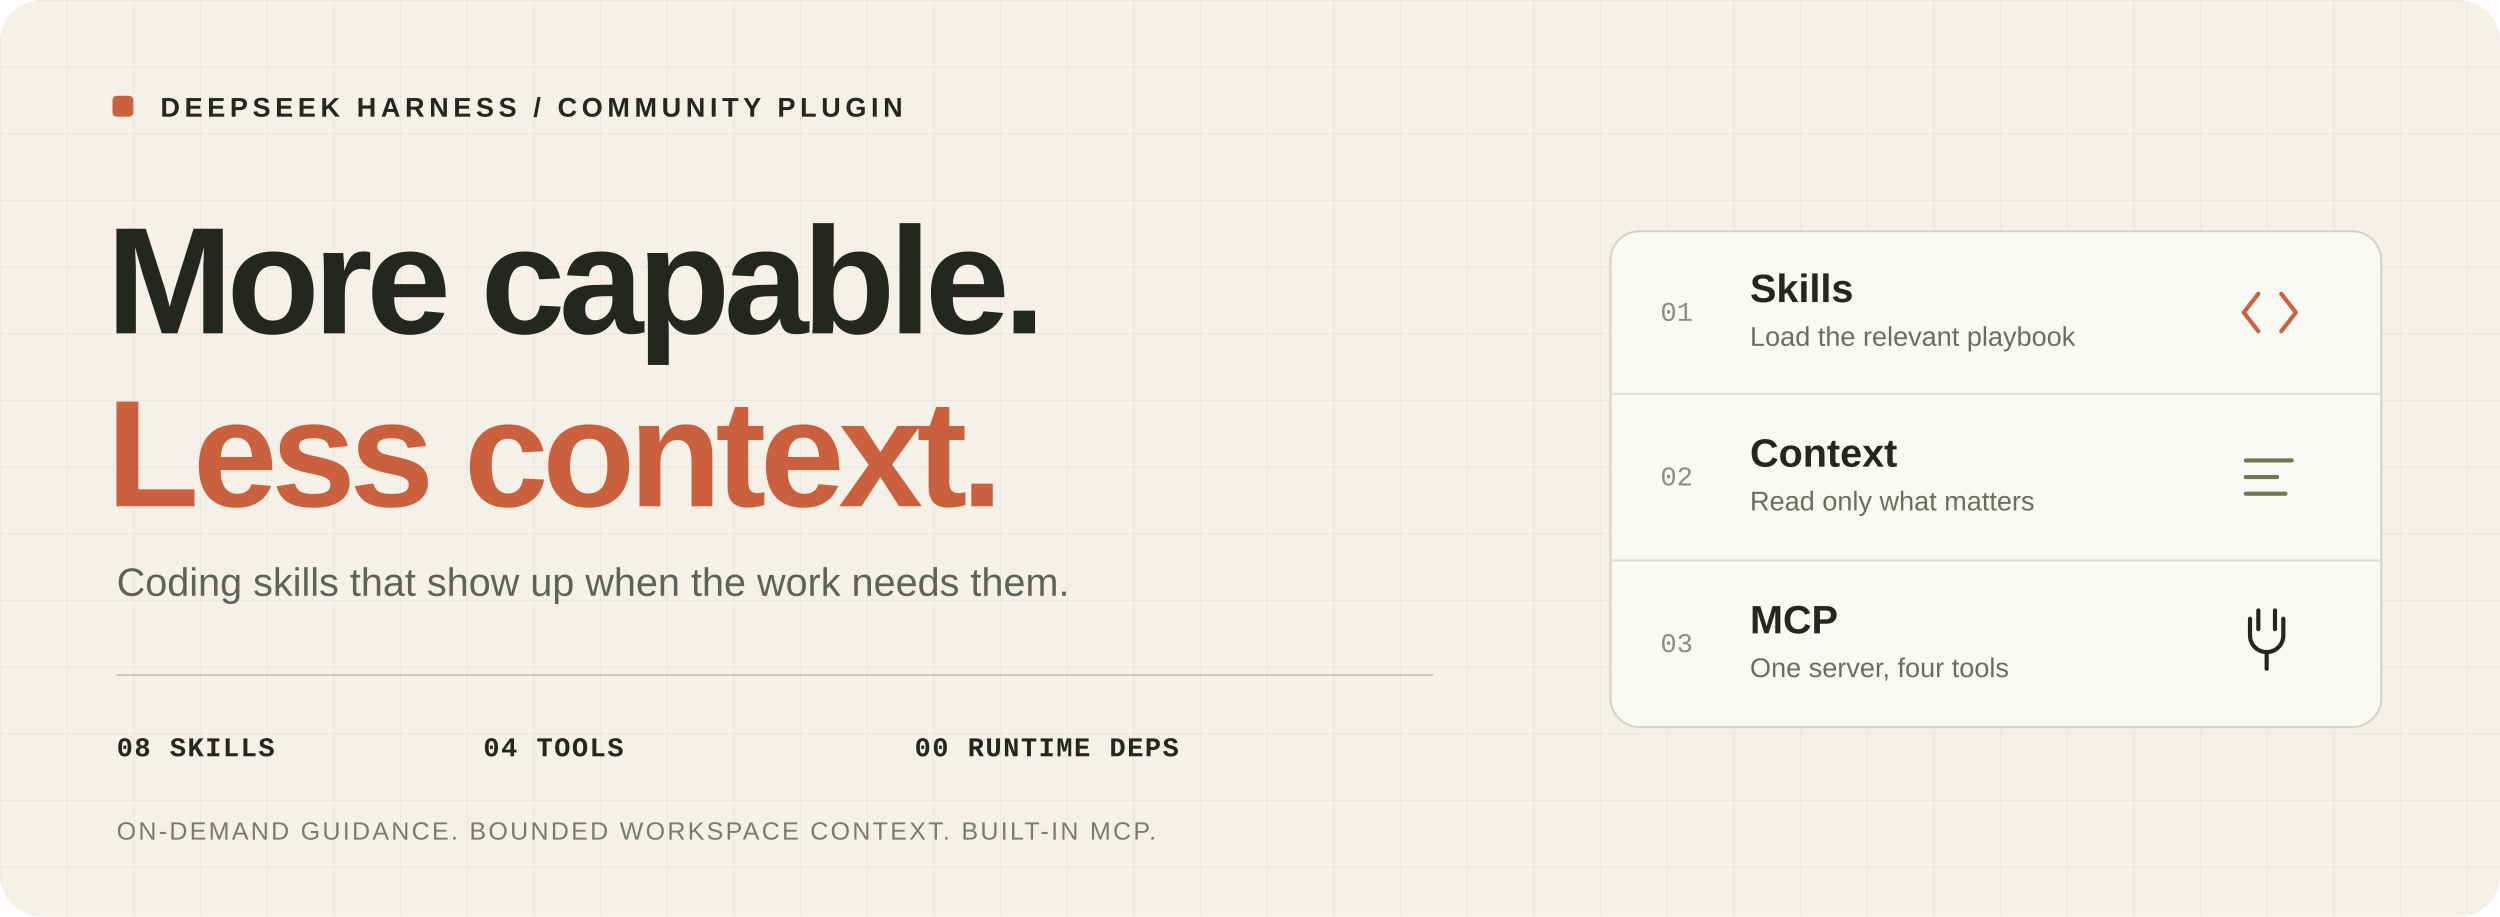
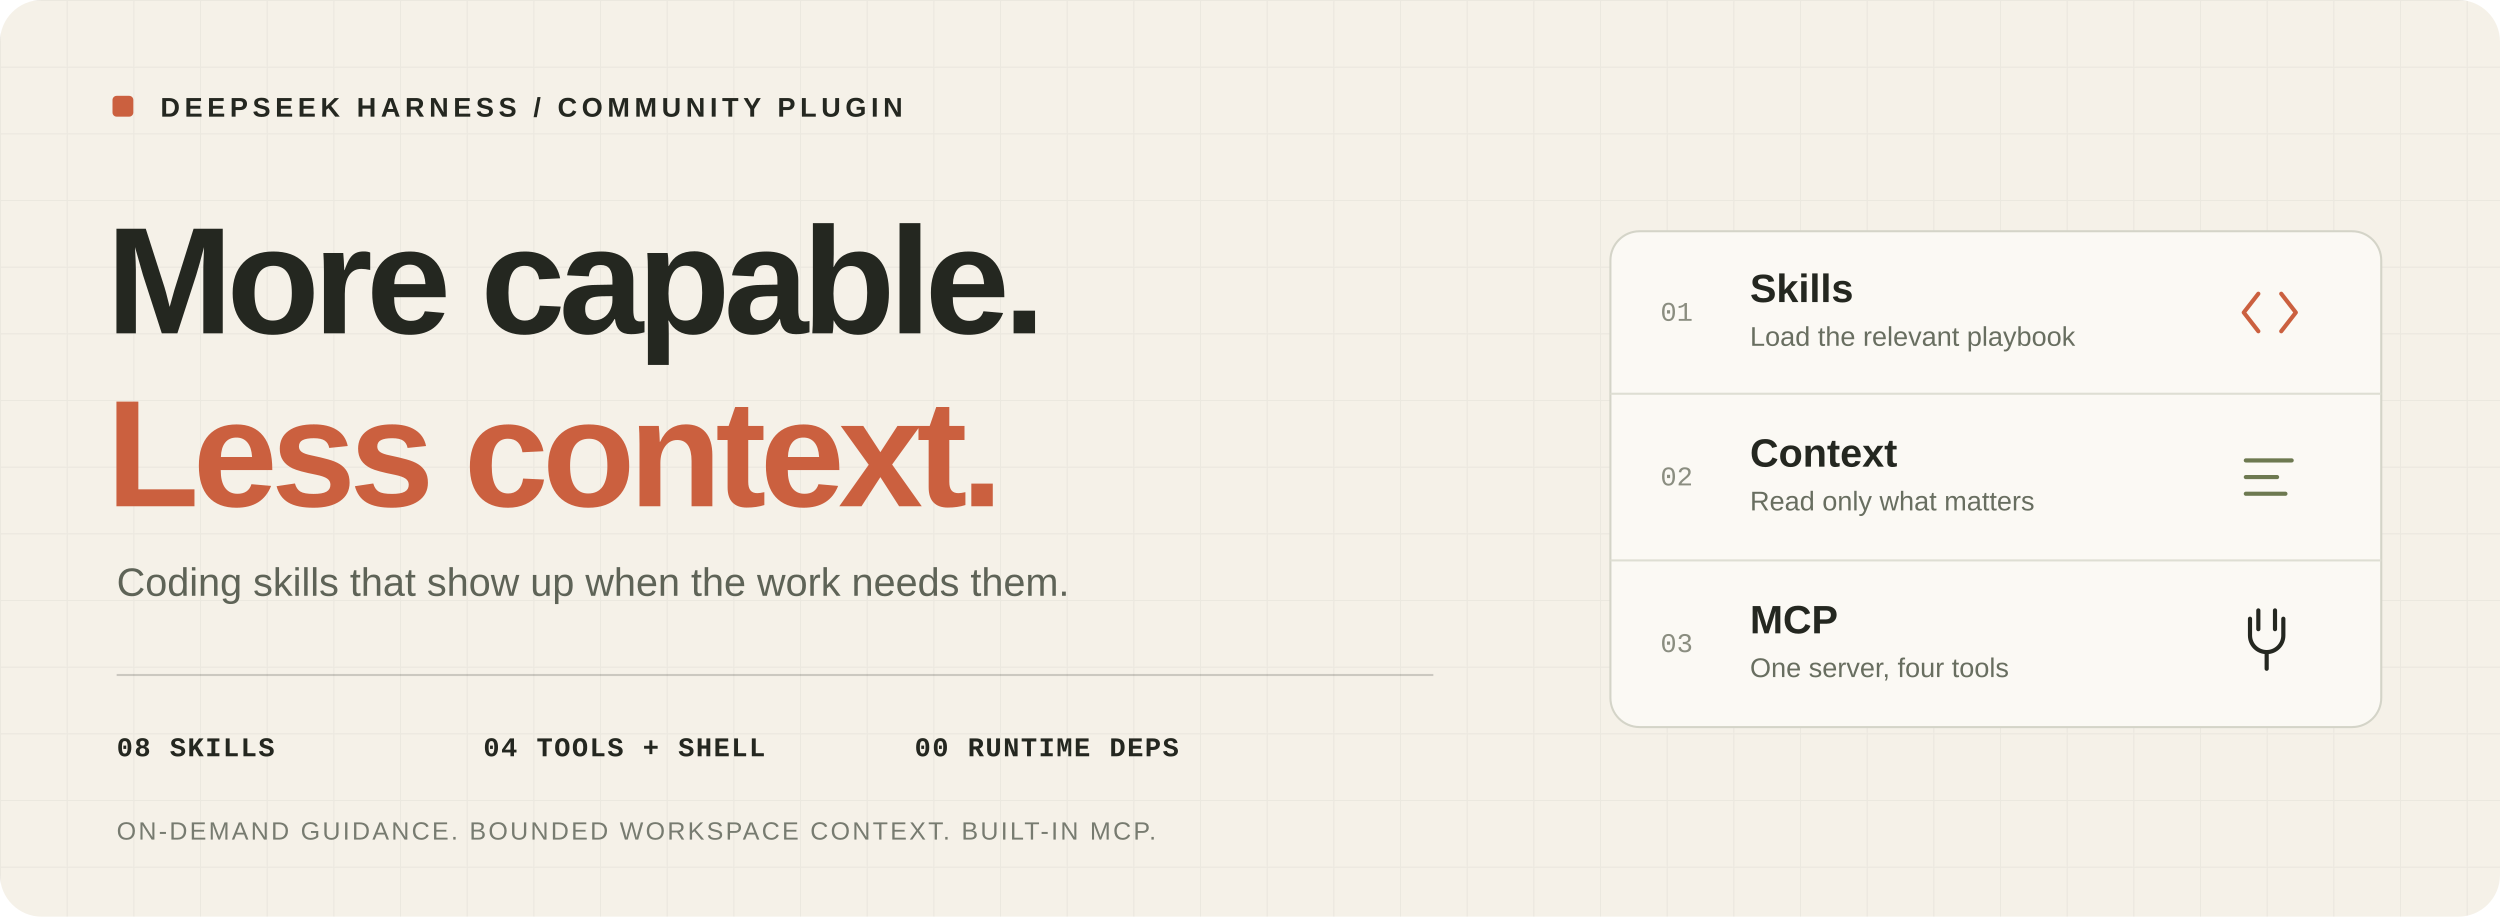
<svg xmlns="http://www.w3.org/2000/svg" width="1200" height="440" viewBox="0 0 1200 440" role="img" aria-labelledby="title desc">
  <defs>
    <pattern id="grid" width="32" height="32" patternUnits="userSpaceOnUse">
      <path d="M32 0H0V32" fill="none" stroke="#242720" stroke-opacity=".045" />
    </pattern>
  </defs>
  <rect width="1200" height="440" rx="20" fill="#f5f1e8" />
  <rect width="1200" height="440" rx="20" fill="url(#grid)" />
  <path d="M1077-65a248 248 0 0 1 248 248" fill="none" stroke="#cb603f" stroke-width="34" opacity=".12" />
  <path d="M1109-65a216 216 0 0 1 216 216" fill="none" stroke="#6d7950" stroke-width="2" opacity=".35" />
  <g font-family="Arial, Helvetica, sans-serif" fill="#242720">
    <rect x="54" y="46" width="10" height="10" rx="2" fill="#cb603f" />
    <text x="77" y="56" font-size="13" font-weight="700" letter-spacing="2.2">DEEPSEEK HARNESS / COMMUNITY PLUGIN</text>
    <text x="51" y="160" font-size="73" font-weight="700" letter-spacing="-3">More capable.</text>
    <text x="51" y="243" font-size="73" font-weight="700" letter-spacing="-3" fill="#cb603f">Less context.</text>
    <text x="56" y="286" font-size="19" fill="#5e6357">Coding skills that show up when the work needs them.</text>
    <path d="M56 324H688" stroke="#242720" stroke-opacity=".2" />
    <g font-family="Consolas, 'Courier New', monospace" font-size="13" font-weight="700" letter-spacing=".7">
      <text x="56" y="363">08 SKILLS</text>
-       <text x="232" y="363">04 TOOLS</text>
+       <text x="232" y="363">04 TOOLS + SHELL</text>
      <text x="439" y="363">00 RUNTIME DEPS</text>
    </g>
    <text x="56" y="403" font-size="12" fill="#777b70" letter-spacing="1.1">ON-DEMAND GUIDANCE. BOUNDED WORKSPACE CONTEXT. BUILT-IN MCP.</text>
    <g transform="translate(773 111)">
      <rect width="370" height="238" rx="14" fill="#fbf9f4" stroke="#d4d4c8" />
      <path d="M0 78H370M0 158H370" stroke="#deded3" />
      <g font-family="Consolas, 'Courier New', monospace" font-size="13" fill="#8a8d80">
        <text x="24" y="43">01</text>
        <text x="24" y="122">02</text>
        <text x="24" y="202">03</text>
      </g>
      <g font-size="19" font-weight="700">
        <text x="67" y="34">Skills</text>
        <text x="67" y="113">Context</text>
        <text x="67" y="193">MCP</text>
      </g>
      <g font-size="13" fill="#686e60">
        <text x="67" y="55">Load the relevant playbook</text>
        <text x="67" y="134">Read only what matters</text>
        <text x="67" y="214">One server, four tools</text>
      </g>
      <g fill="none" stroke-width="2" stroke-linecap="round" stroke-linejoin="round">
        <path d="m322 30 7 9-7 9m-11-18-7 9 7 9" stroke="#cb603f" />
        <path d="M305 110h22m-22 8h15m-15 8h19" stroke="#6d7950" />
        <path d="M307 186v8a8 8 0 0 0 16 0v-8m-12-4v9m8-9v9m-4 11v8" stroke="#242720" />
      </g>
    </g>
  </g>
</svg>
